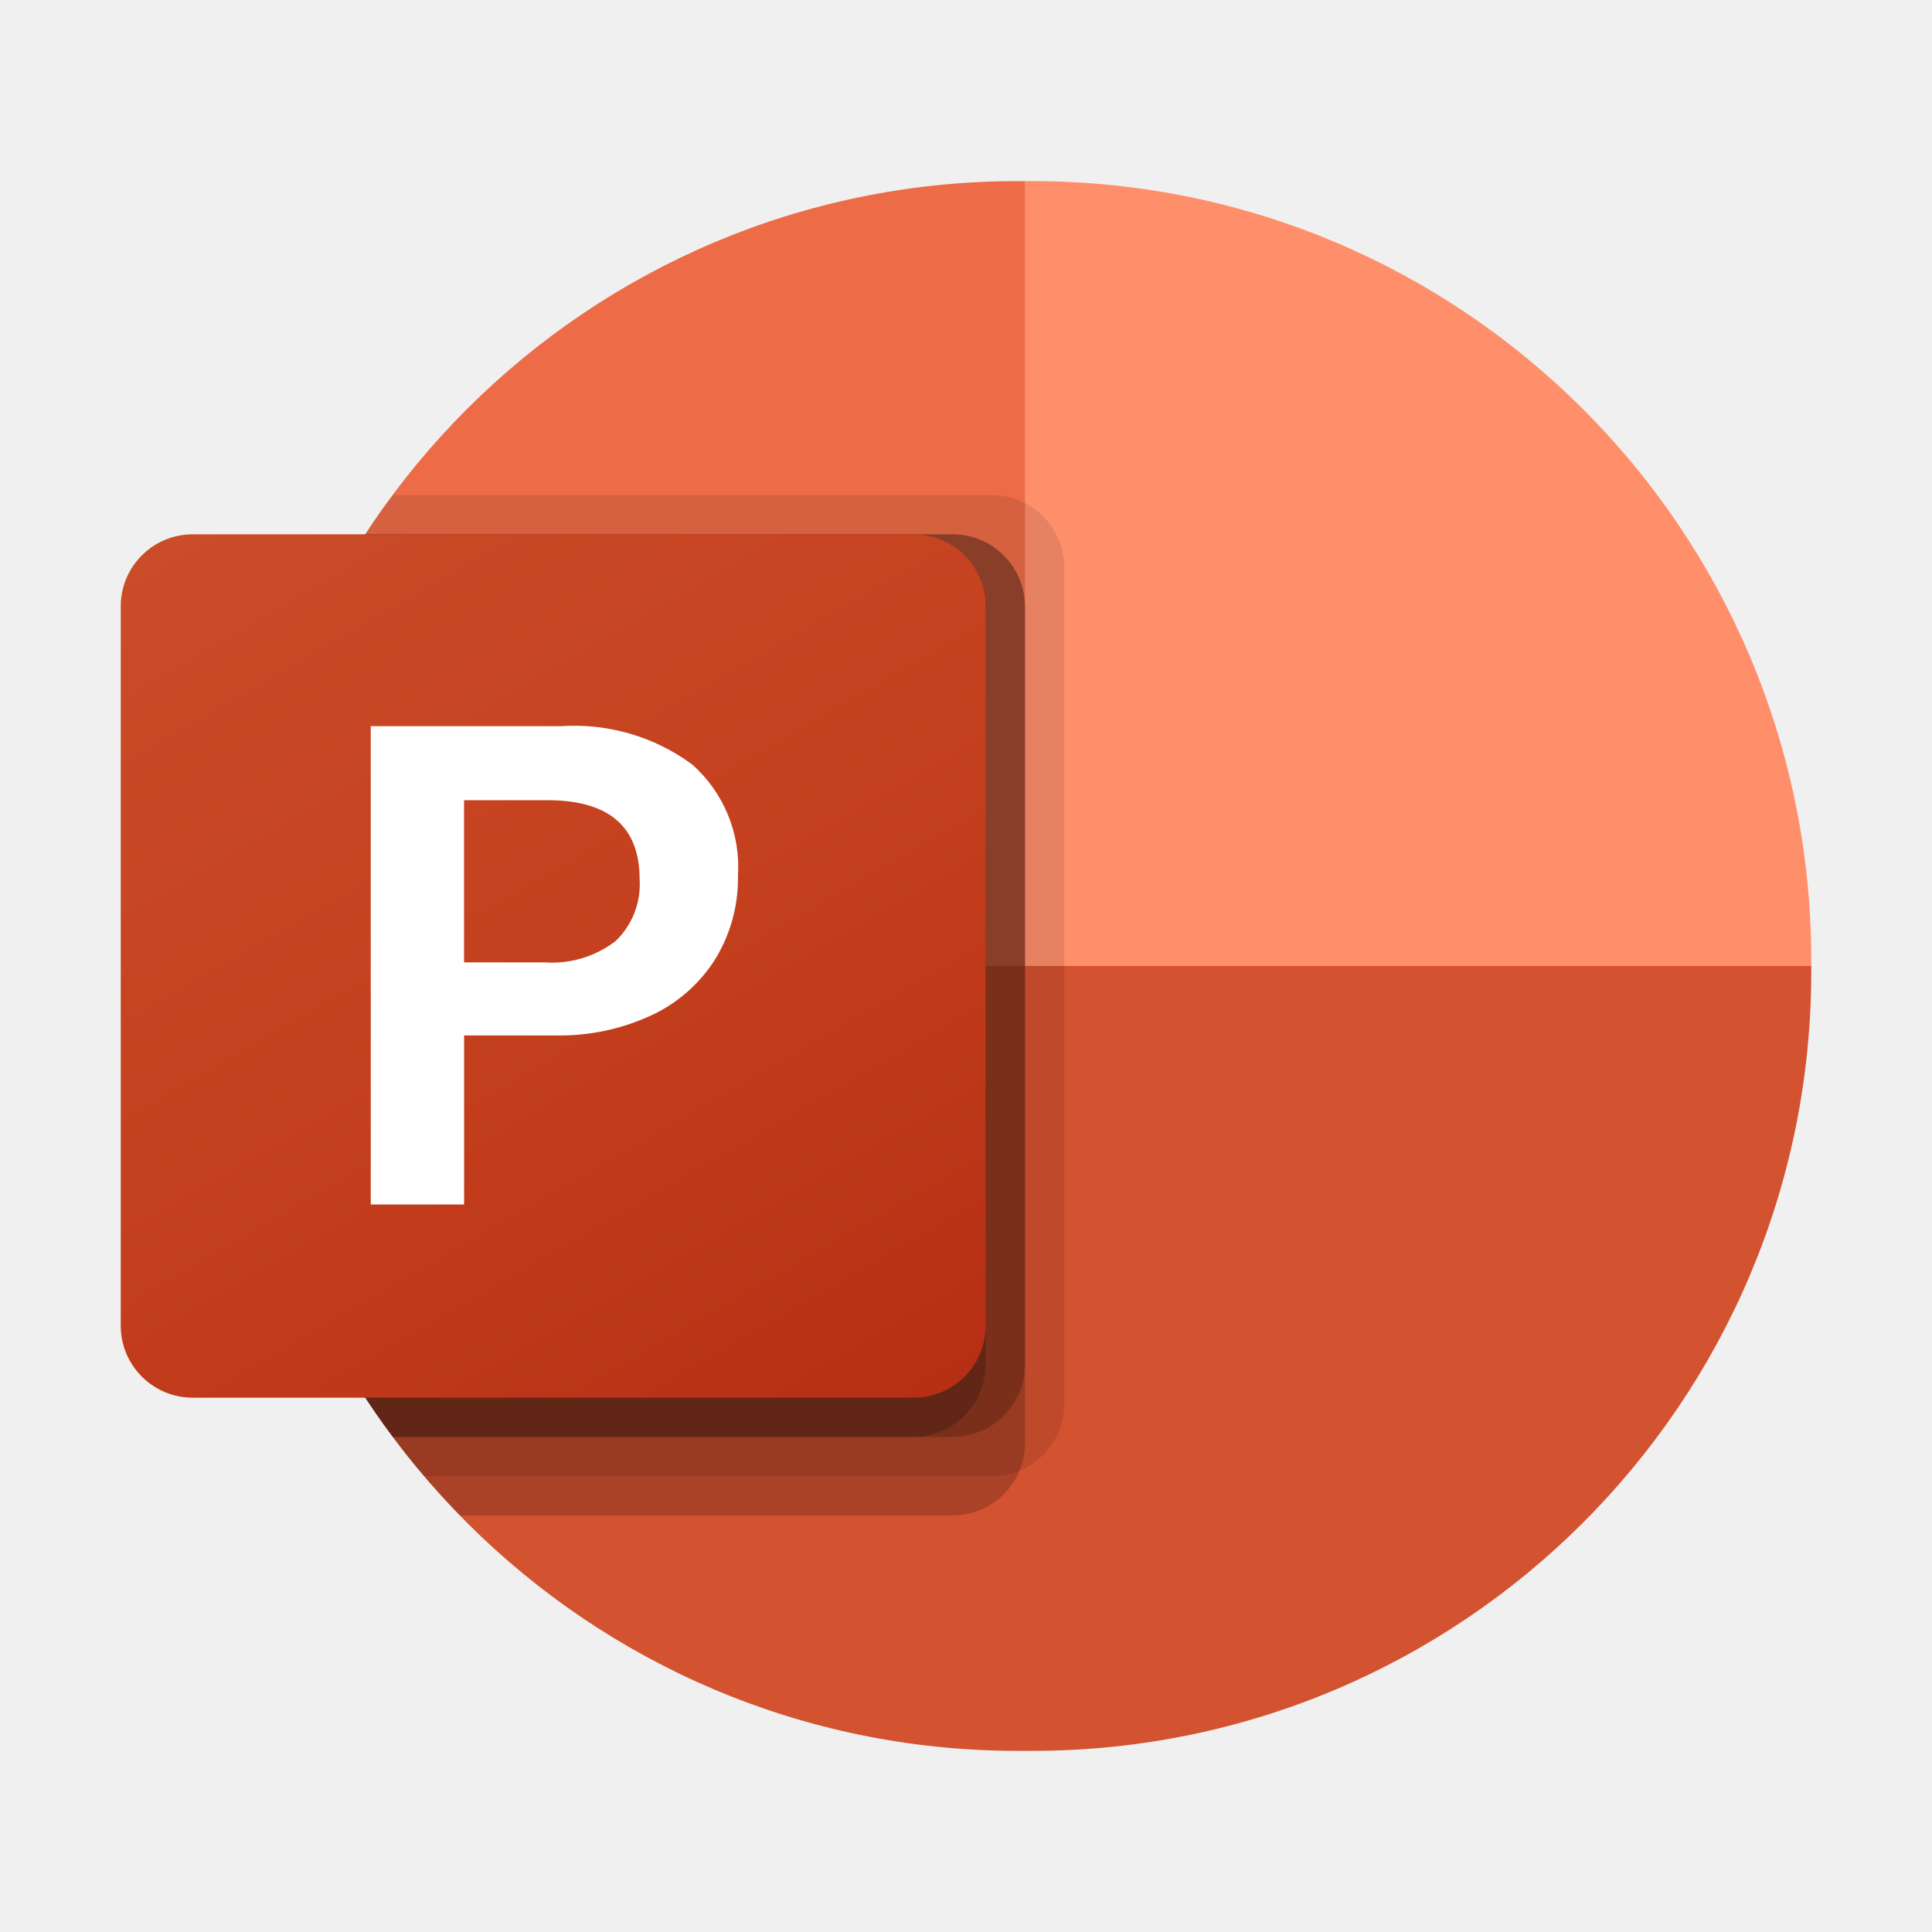
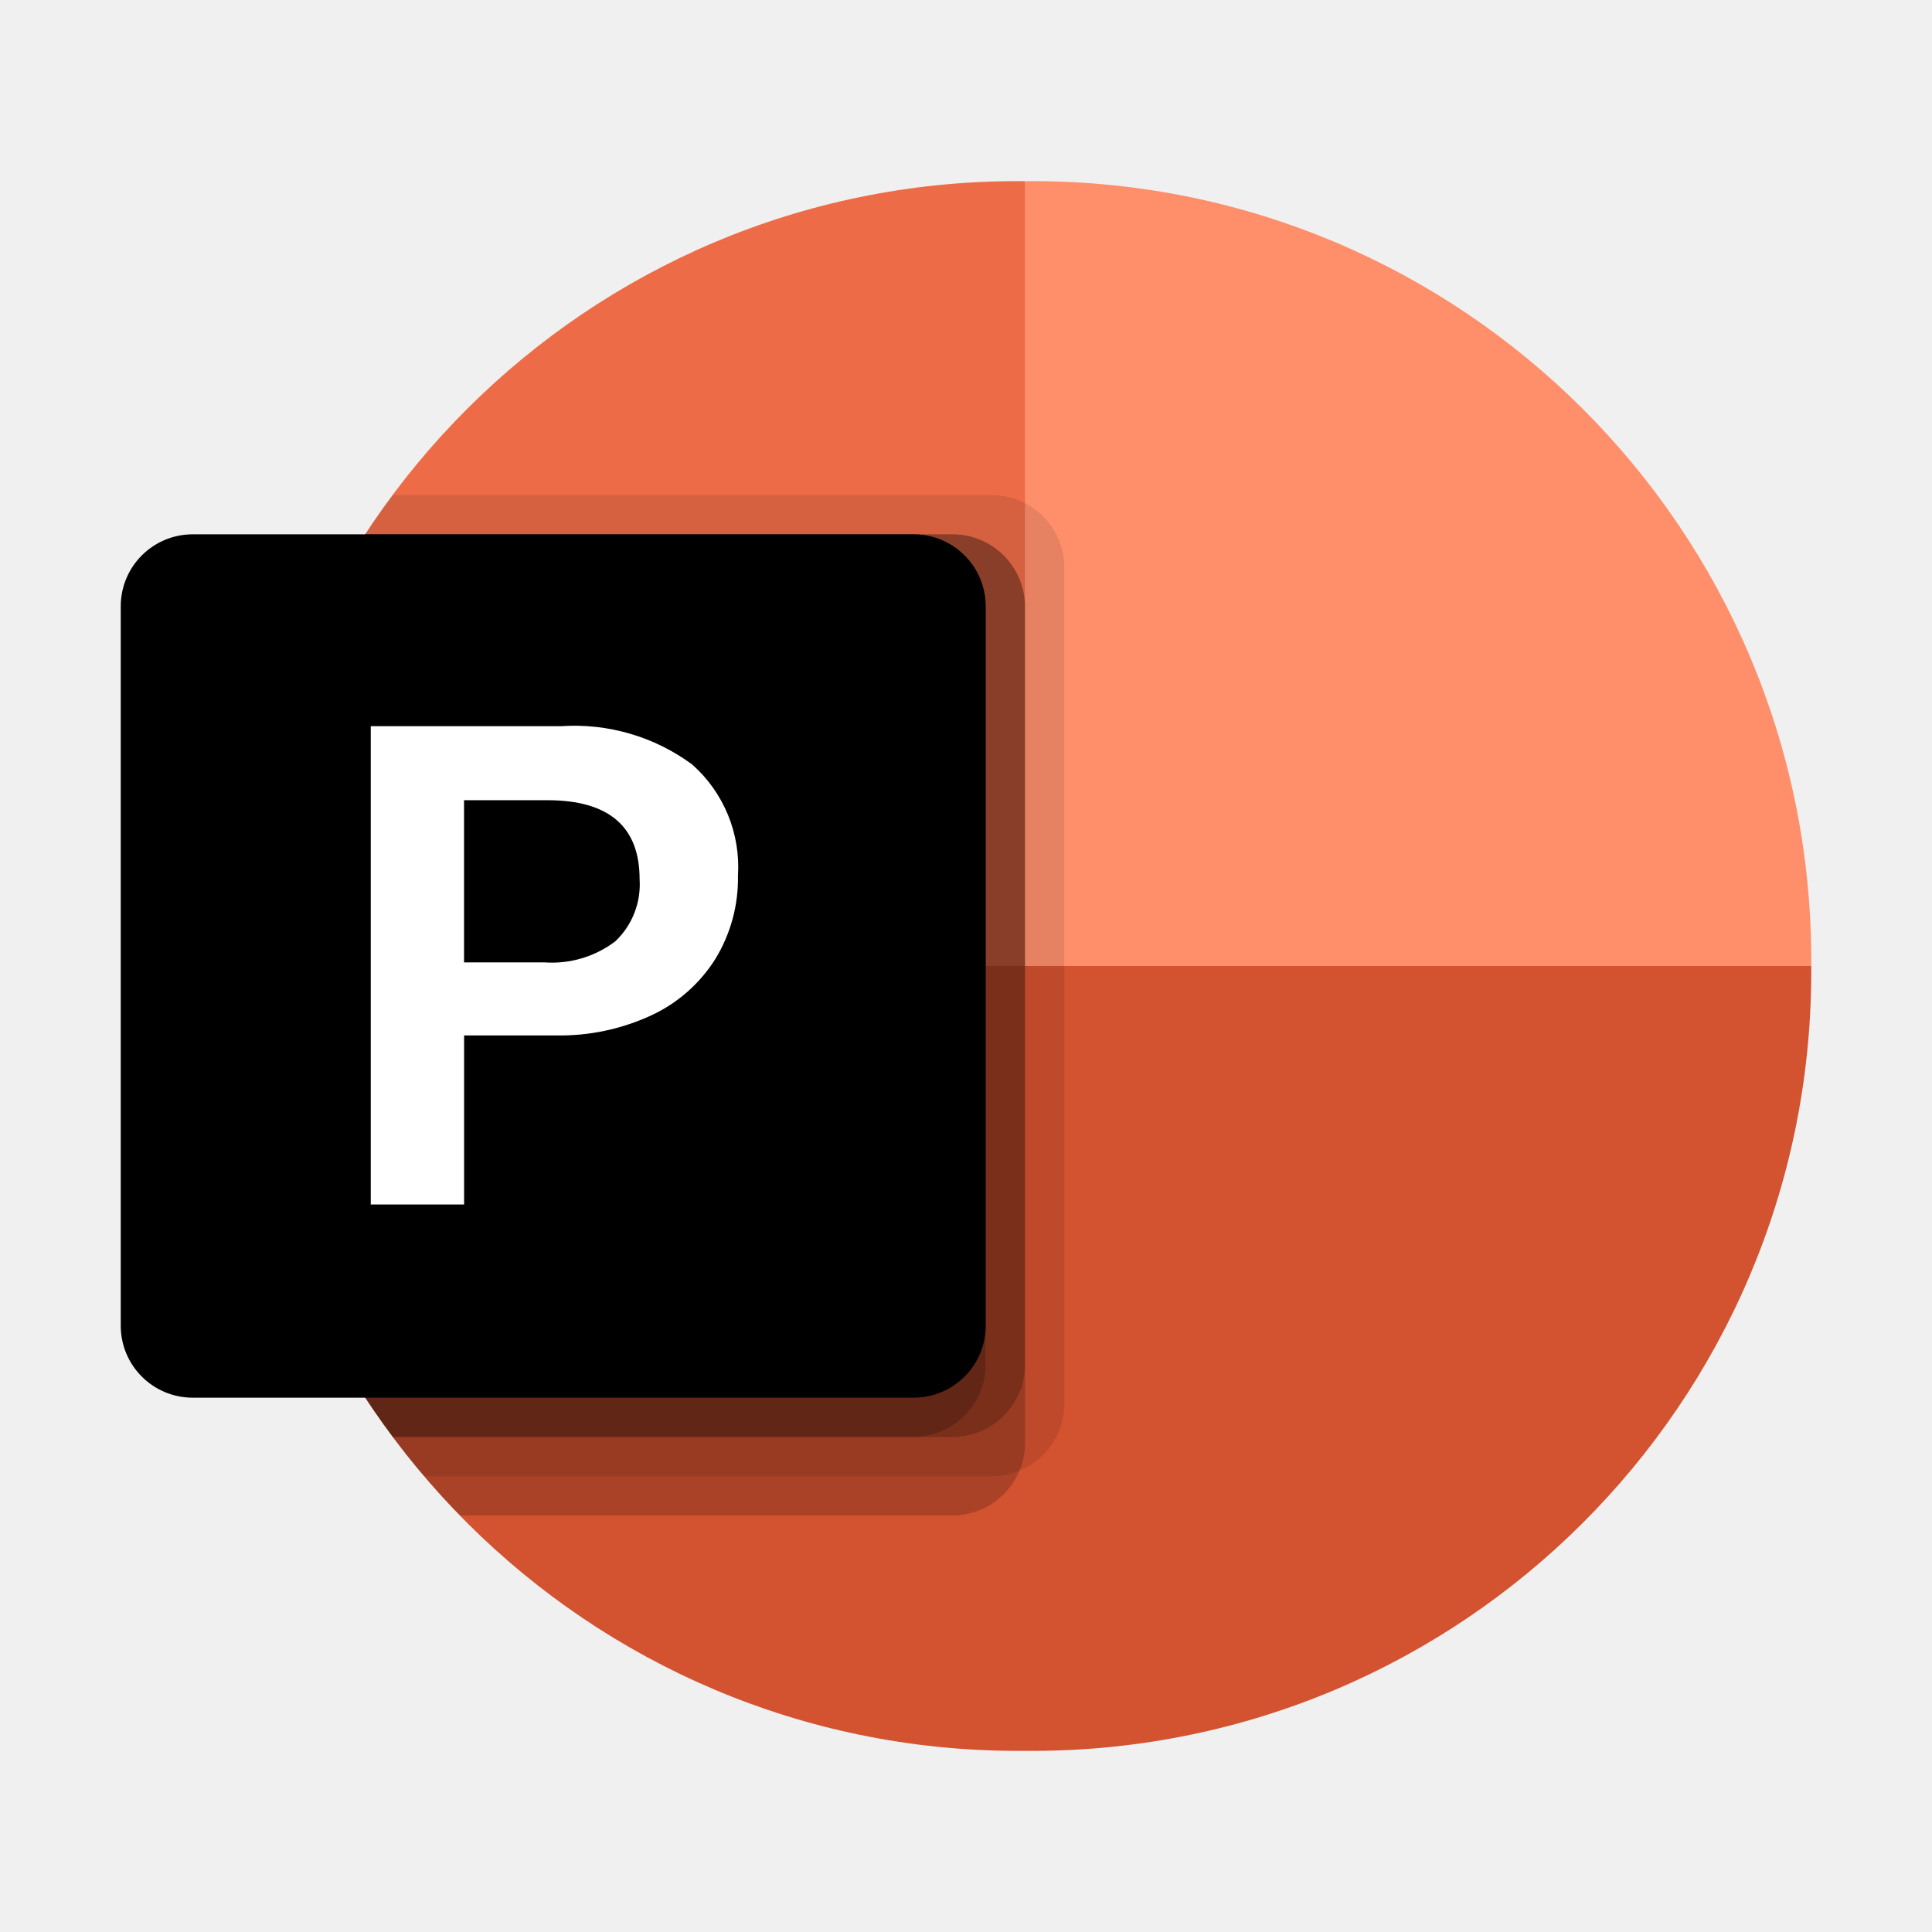
<svg xmlns="http://www.w3.org/2000/svg" width="800px" height="800px" viewBox="0 0 32 32">
  <defs>
    <linearGradient id="a" x1="4.494" y1="-1748.086" x2="13.832" y2="-1731.914" gradientTransform="translate(0 1756)" gradientUnits="userSpaceOnUse">
-       <stop offset="0" stop-color="#ca4c28" />
-       <stop offset="0.5" stop-color="#c5401e" />
-       <stop offset="1" stop-color="#b62f14" />
+       <stop offset="0" stopColor="#ca4c28" />
+       <stop offset="0.5" stopColor="#c5401e" />
+       <stop offset="1" stopColor="#b62f14" />
    </linearGradient>
  </defs>
  <path d="M18.93,17.3,16.977,3h-.146A12.9,12.9,0,0,0,3.953,15.854V16Z" style="fill:#ed6c47" />
  <path d="M17.123,3h-.146V16l6.511,2.6L30,16v-.146A12.9,12.9,0,0,0,17.123,3Z" style="fill:#ff8f6b" />
  <path d="M30,16v.143A12.905,12.905,0,0,1,17.12,29h-.287A12.907,12.907,0,0,1,3.953,16.143V16Z" style="fill:#d35230" />
  <path d="M17.628,9.389V23.26a1.2,1.2,0,0,1-.742,1.1,1.16,1.16,0,0,1-.45.091H7.027c-.182-.208-.358-.429-.521-.65a12.735,12.735,0,0,1-2.553-7.657v-.286A12.705,12.705,0,0,1,6.05,8.85c.143-.221.293-.442.456-.65h9.93A1.2,1.2,0,0,1,17.628,9.389Z" style="opacity:0.1;isolation:isolate" />
  <path d="M16.977,10.04V23.911a1.15,1.15,0,0,1-.091.448,1.2,1.2,0,0,1-1.1.741H7.62q-.309-.314-.593-.65c-.182-.208-.358-.429-.521-.65a12.735,12.735,0,0,1-2.553-7.657v-.286A12.705,12.705,0,0,1,6.05,8.85h9.735A1.2,1.2,0,0,1,16.977,10.04Z" style="opacity:0.2;isolation:isolate" />
  <path d="M16.977,10.04V22.611A1.2,1.2,0,0,1,15.785,23.8H6.506a12.735,12.735,0,0,1-2.553-7.657v-.286A12.705,12.705,0,0,1,6.05,8.85h9.735A1.2,1.2,0,0,1,16.977,10.04Z" style="opacity:0.2;isolation:isolate" />
  <path d="M16.326,10.04V22.611A1.2,1.2,0,0,1,15.134,23.8H6.506a12.735,12.735,0,0,1-2.553-7.657v-.286A12.705,12.705,0,0,1,6.05,8.85h9.084A1.2,1.2,0,0,1,16.326,10.04Z" style="opacity:0.2;isolation:isolate" />
  <path d="M3.194,8.85H15.132a1.193,1.193,0,0,1,1.194,1.191V21.959a1.193,1.193,0,0,1-1.194,1.191H3.194A1.192,1.192,0,0,1,2,21.959V10.041A1.192,1.192,0,0,1,3.194,8.85Z" style="fill:url(#a)" />
  <path d="M9.293,12.028a3.287,3.287,0,0,1,2.174.636,2.27,2.27,0,0,1,.756,1.841,2.555,2.555,0,0,1-.373,1.376,2.49,2.49,0,0,1-1.059.935A3.607,3.607,0,0,1,9.2,17.15H7.687v2.8H6.141V12.028ZM7.686,15.94H9.017a1.735,1.735,0,0,0,1.177-.351,1.3,1.3,0,0,0,.4-1.025q0-1.309-1.525-1.31H7.686V15.94Z" style="fill:#fff" />
</svg>
